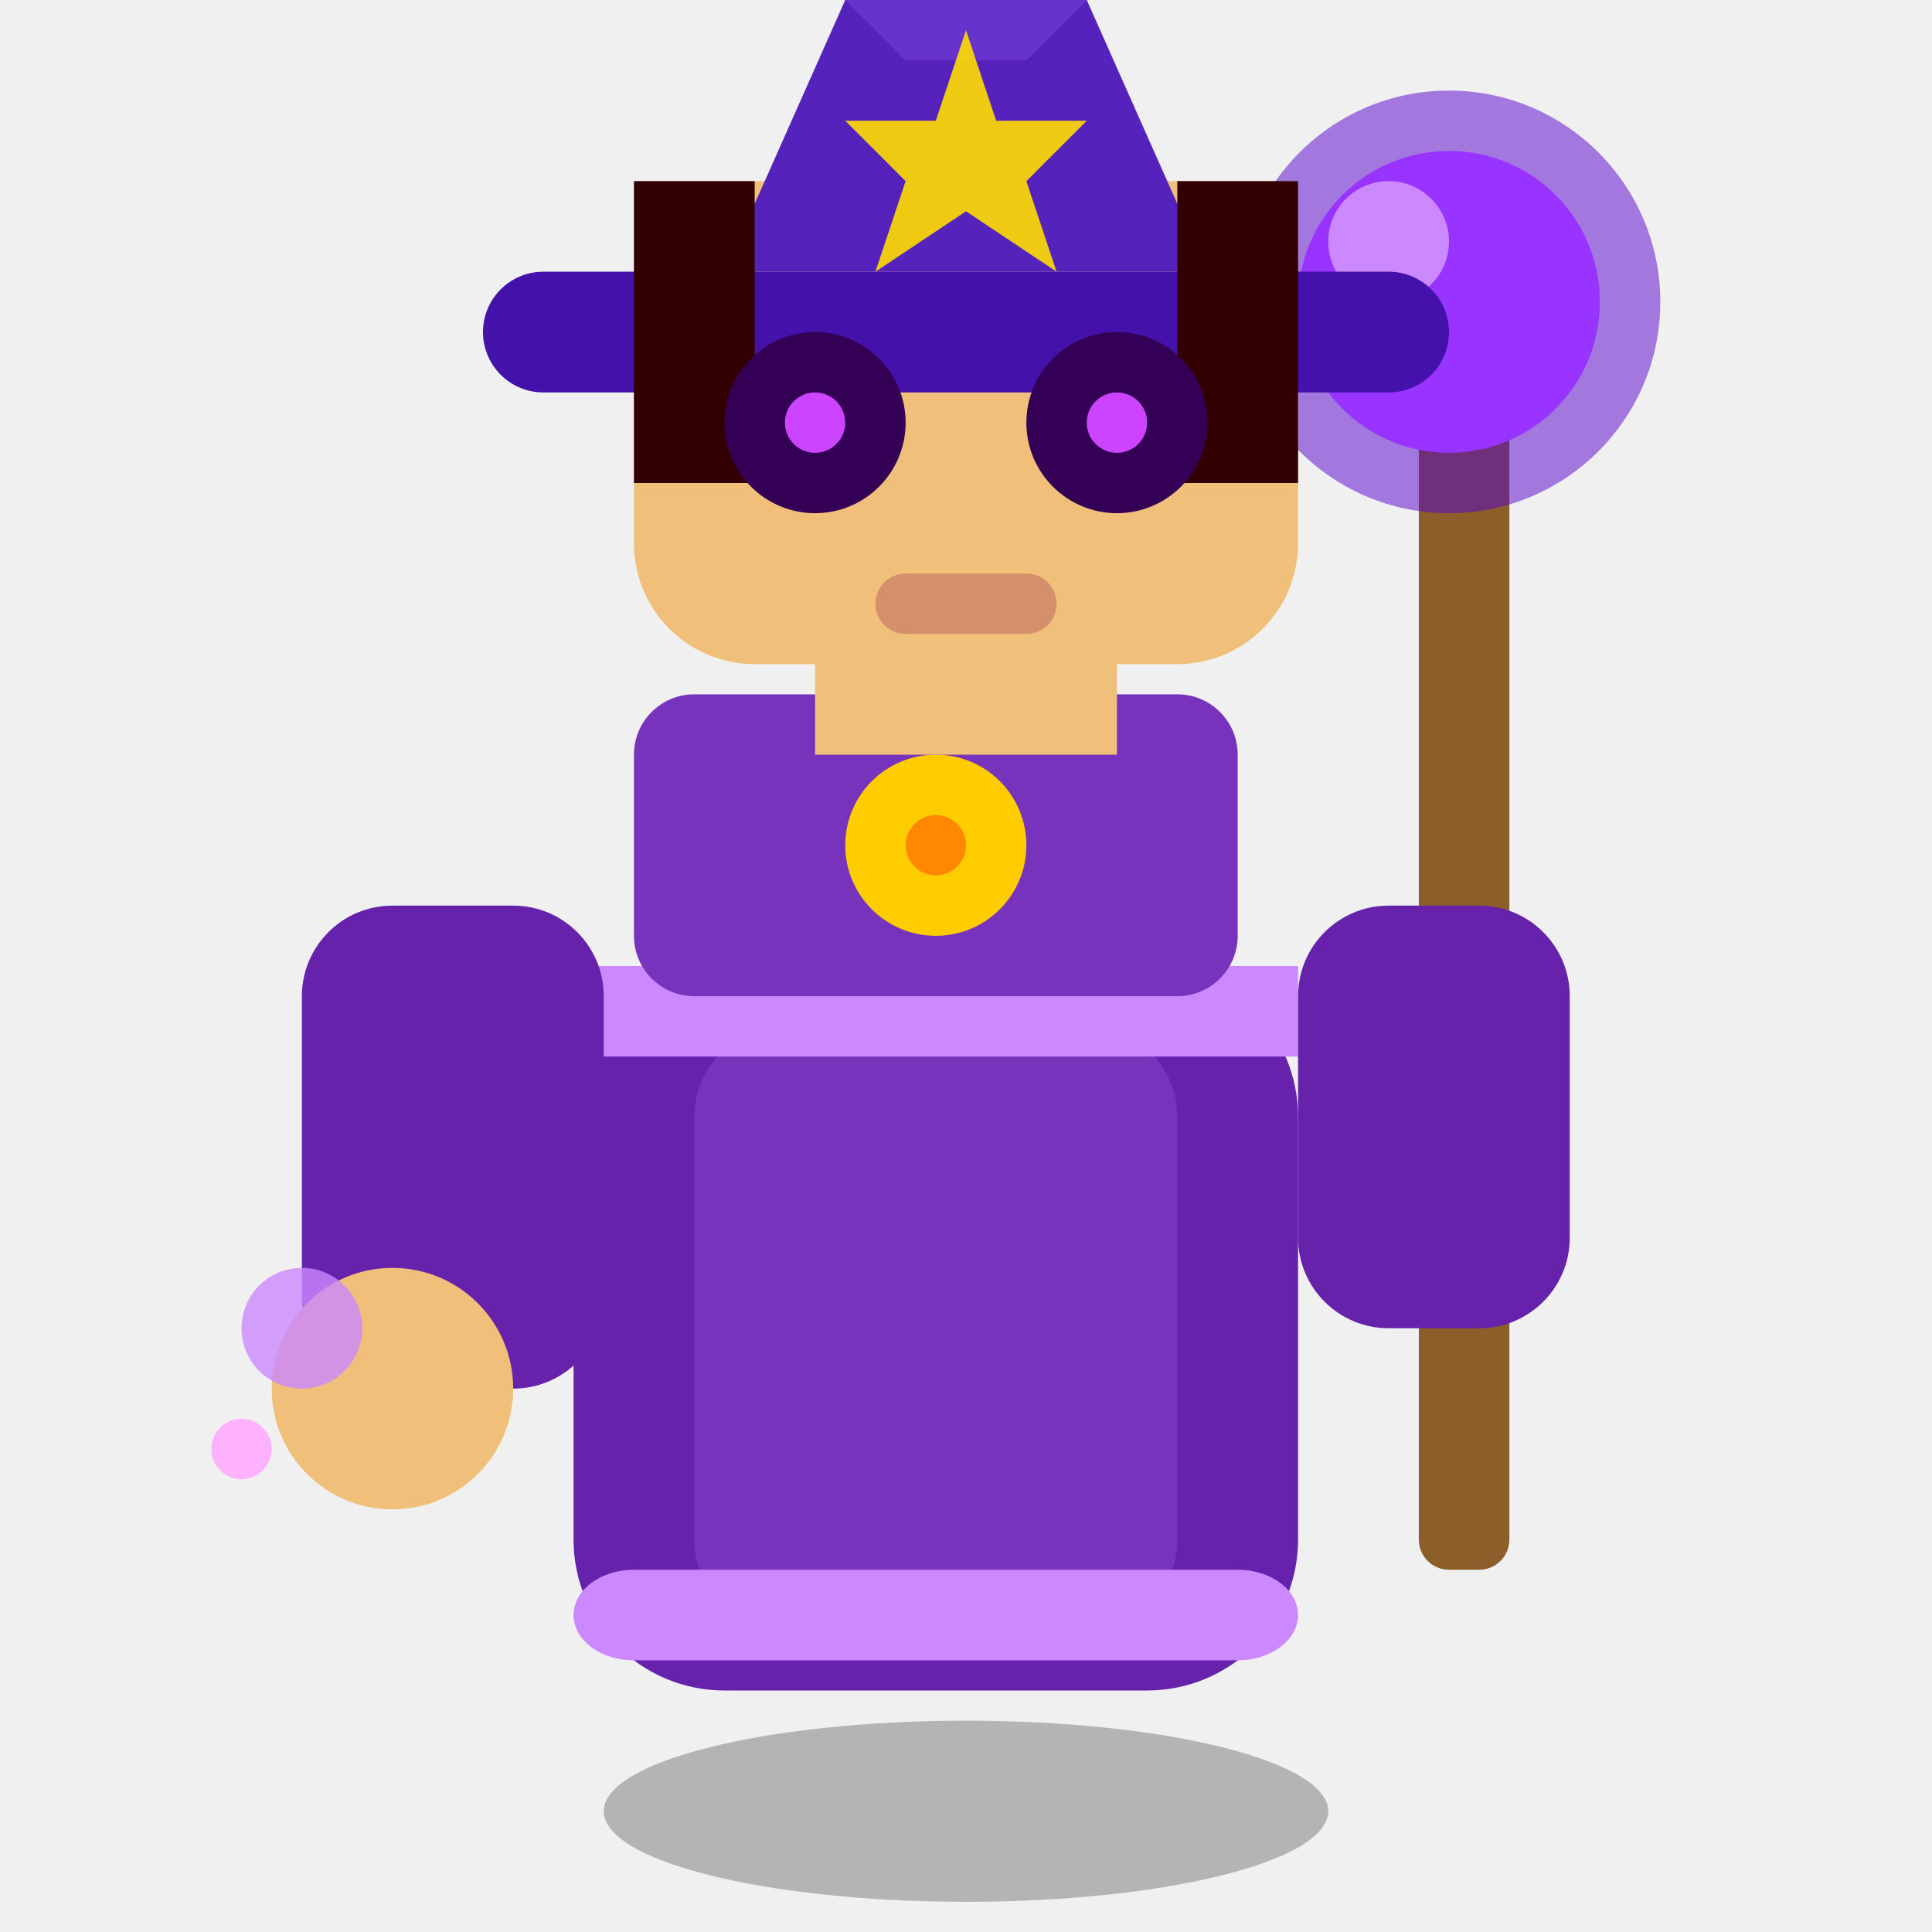
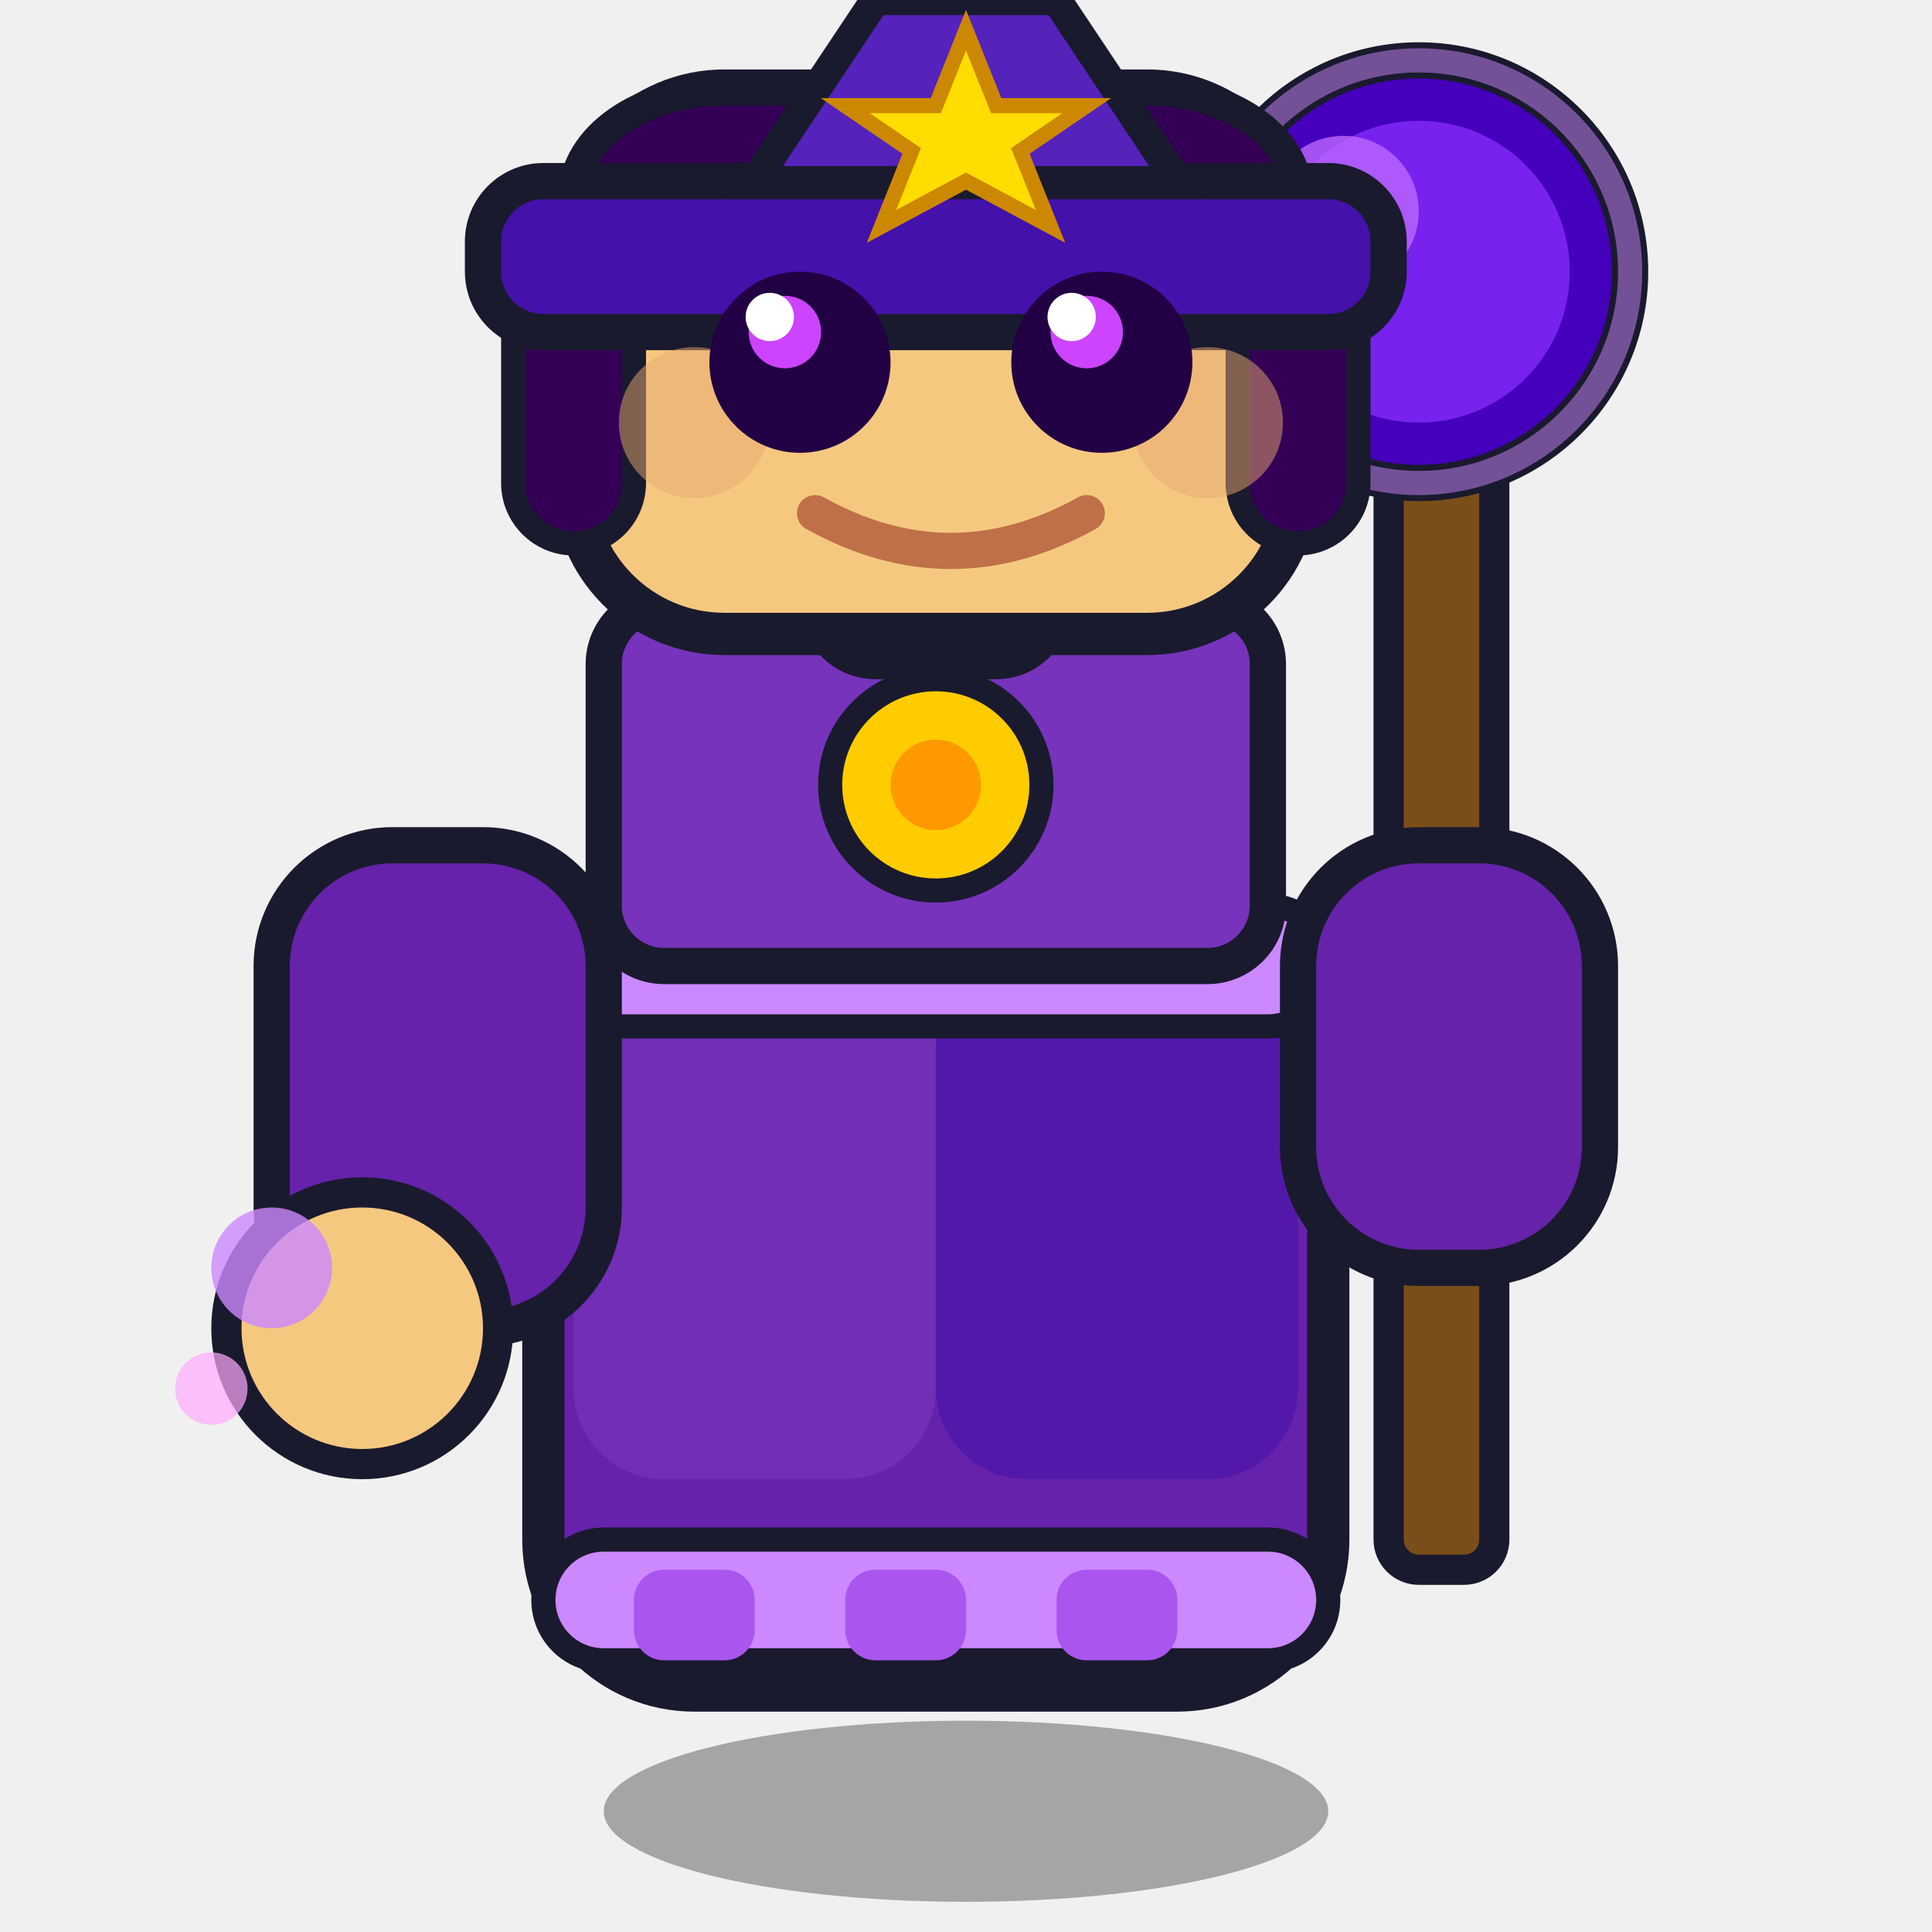
<svg xmlns="http://www.w3.org/2000/svg" width="64" height="64" viewBox="0 0 64 64">
-   <ellipse cx="32" cy="60" rx="12" ry="3" fill="#00000040" />
-   <rect x="47" y="10" width="3" height="42" fill="#8b5e2a" rx="1" />
-   <circle cx="48" cy="10" r="7" fill="#5500cc" opacity="0.5" />
-   <circle cx="48" cy="10" r="5" fill="#9933ff" />
-   <circle cx="46" cy="8" r="2" fill="#cc88ff" />
-   <rect x="19" y="32" width="24" height="24" fill="#6622aa" rx="5" />
-   <rect x="23" y="34" width="16" height="20" fill="#7733bb" rx="3" />
-   <rect x="19" y="52" width="24" height="3" fill="#cc88ff" rx="2" />
-   <rect x="19" y="32" width="24" height="3" fill="#cc88ff" />
-   <rect x="10" y="30" width="10" height="16" fill="#6622aa" rx="3" />
-   <rect x="43" y="30" width="9" height="14" fill="#6622aa" rx="3" />
-   <circle cx="13" cy="46" r="4" fill="#f0c07a" />
-   <circle cx="10" cy="44" r="2" fill="#cc88ff" opacity="0.8" />
-   <circle cx="8" cy="48" r="1" fill="#ffaaff" opacity="0.9" />
-   <rect x="21" y="23" width="20" height="10" fill="#7733bb" rx="2" />
-   <circle cx="31" cy="28" r="3" fill="#ffcc00" />
-   <circle cx="31" cy="28" r="1" fill="#ff8800" />
-   <rect x="27" y="19" width="10" height="6" fill="#f0c07a" />
-   <rect x="21" y="6" width="22" height="16" fill="#f0c07a" rx="4" />
-   <rect x="16" y="9" width="32" height="4" fill="#4411aa" rx="2" />
-   <polygon points="24,9 40,9 36,0 28,0" fill="#5522bb" />
-   <polygon points="28,0 36,0 34,2 30,2" fill="#6633cc" />
-   <polygon points="32,1 33,4 36,4 34,6 35,9 32,7 29,9 30,6 28,4 31,4" fill="#ffdd00" opacity="0.9" />
-   <rect x="21" y="6" width="4" height="10" fill="#330000" />
-   <rect x="39" y="6" width="4" height="10" fill="#330000" />
-   <circle cx="27" cy="14" r="3" fill="#330055" />
-   <circle cx="37" cy="14" r="3" fill="#330055" />
-   <circle cx="27" cy="14" r="1" fill="#cc44ff" />
-   <circle cx="37" cy="14" r="1" fill="#cc44ff" />
-   <rect x="29" y="19" width="6" height="2" fill="#d4906a" rx="1" />
+   <ellipse cx="32" cy="60" rx="12" ry="3" fill="#00000050" />
+   <rect x="46" y="8" width="3.5" height="44" rx="1" fill="#7a4e1a" stroke="#1a1a2e" stroke-width="1" />
+   <circle cx="47" cy="9" r="7" fill="#4400bb" stroke="#1a1a2e" stroke-width="1.2" />
+   <circle cx="47" cy="9" r="5" fill="#7722ee" />
+   <circle cx="44.5" cy="7" r="2.5" fill="#bb66ff" opacity="0.8" />
+   <circle cx="47" cy="9" r="7" fill="none" stroke="#cc88ff" stroke-width="0.8" opacity="0.5" />
+   <rect x="18" y="30" width="26" height="26" rx="5" fill="#6622aa" stroke="#1a1a2e" stroke-width="1.4" />
+   <rect x="19" y="31" width="12" height="18" rx="3" fill="#7733bb" opacity="0.7" />
+   <rect x="31" y="31" width="12" height="18" rx="3" fill="#4411aa" opacity="0.6" />
+   <rect x="18" y="51" width="26" height="4" rx="2" fill="#cc88ff" stroke="#1a1a2e" stroke-width="0.8" />
+   <rect x="18" y="30" width="26" height="4" rx="2" fill="#cc88ff" stroke="#1a1a2e" stroke-width="0.8" />
+   <rect x="21" y="52" width="4" height="3" rx="1" fill="#aa55ee" />
+   <rect x="28" y="52" width="4" height="3" rx="1" fill="#aa55ee" />
+   <rect x="35" y="52" width="4" height="3" rx="1" fill="#aa55ee" />
+   <rect x="9" y="28" width="11" height="16" rx="4" fill="#6622aa" stroke="#1a1a2e" stroke-width="1.2" />
+   <rect x="43" y="28" width="10" height="14" rx="4" fill="#6622aa" stroke="#1a1a2e" stroke-width="1.2" />
+   <circle cx="12" cy="44" r="4.5" fill="#f5c880" stroke="#1a1a2e" stroke-width="1" />
+   <circle cx="9" cy="42" r="2" fill="#cc88ff" opacity="0.8" />
+   <circle cx="7" cy="46" r="1.2" fill="#ffaaff" opacity="0.7" />
+   <rect x="20" y="20" width="22" height="12" rx="2" fill="#7733bb" stroke="#1a1a2e" stroke-width="1.2" />
+   <circle cx="31" cy="26" r="3.5" fill="#ffcc00" stroke="#1a1a2e" stroke-width="0.8" />
+   <circle cx="31" cy="26" r="1.5" fill="#ff9900" />
+   <rect x="27" y="16" width="8" height="6" rx="2" fill="#f5c880" stroke="#1a1a2e" stroke-width="1" />
+   <rect x="19" y="3" width="24" height="18" rx="5" fill="#f5c880" stroke="#1a1a2e" stroke-width="1.4" />
+   <rect x="19" y="3" width="24" height="7" rx="5" fill="#330055" stroke="#1a1a2e" stroke-width="1" />
+   <rect x="17" y="6" width="4" height="12" rx="2" fill="#330055" stroke="#1a1a2e" stroke-width="0.8" />
+   <rect x="41" y="6" width="4" height="12" rx="2" fill="#330055" stroke="#1a1a2e" stroke-width="0.8" />
+   <rect x="16" y="6" width="30" height="5" rx="2" fill="#4411aa" stroke="#1a1a2e" stroke-width="1.2" />
+   <polygon points="25,6 39,6 35,0 29,0" fill="#5522bb" stroke="#1a1a2e" stroke-width="1" />
+   <polygon points="32,1 33,3.5 36,3.5 33.8,5 34.8,7.5 32,6 29.2,7.5 30.2,5 28,3.5 31,3.5" fill="#ffdd00" stroke="#cc8800" stroke-width="0.5" />
+   <circle cx="23" cy="14" r="2.5" fill="#e8a870" opacity="0.5" />
+   <circle cx="40" cy="14" r="2.5" fill="#e8a870" opacity="0.5" />
+   <ellipse cx="26.5" cy="12" rx="3" ry="3" fill="#220044" />
+   <ellipse cx="36.5" cy="12" rx="3" ry="3" fill="#220044" />
+   <circle cx="26" cy="11" r="1.2" fill="#cc44ff" />
+   <circle cx="36" cy="11" r="1.2" fill="#cc44ff" />
+   <circle cx="25.5" cy="10.5" r="0.8" fill="#ffffff" />
+   <circle cx="35.5" cy="10.5" r="0.8" fill="#ffffff" />
+   <path d="M 27 17 Q 31.5 19.5 36 17" stroke="#c07048" stroke-width="1.2" fill="none" stroke-linecap="round" />
</svg>
